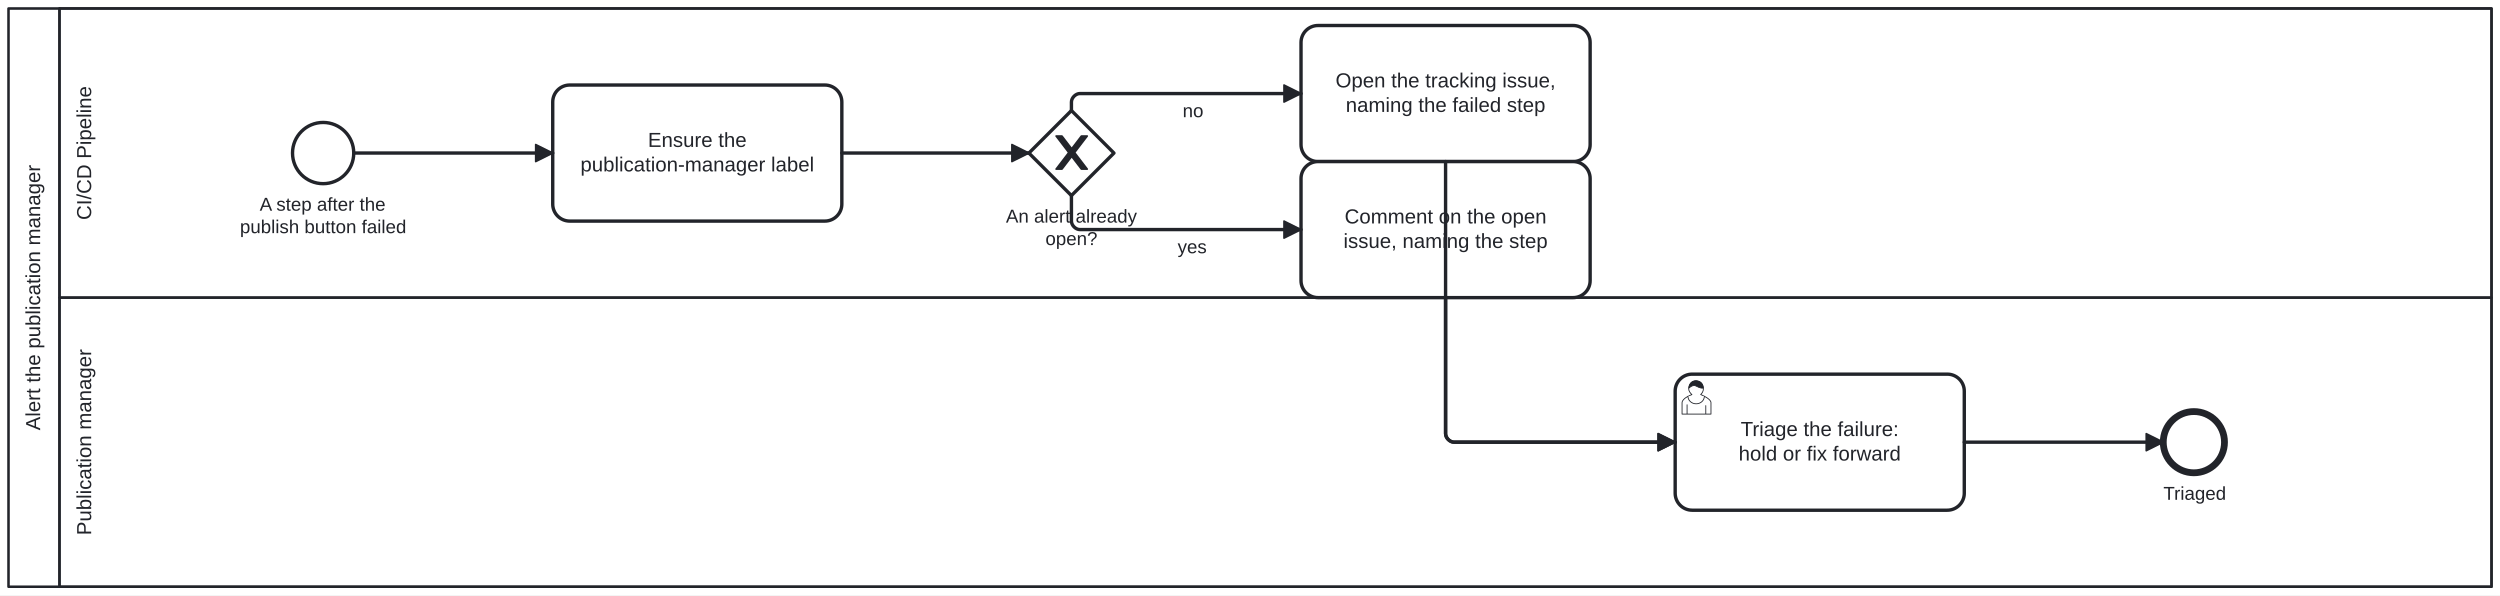
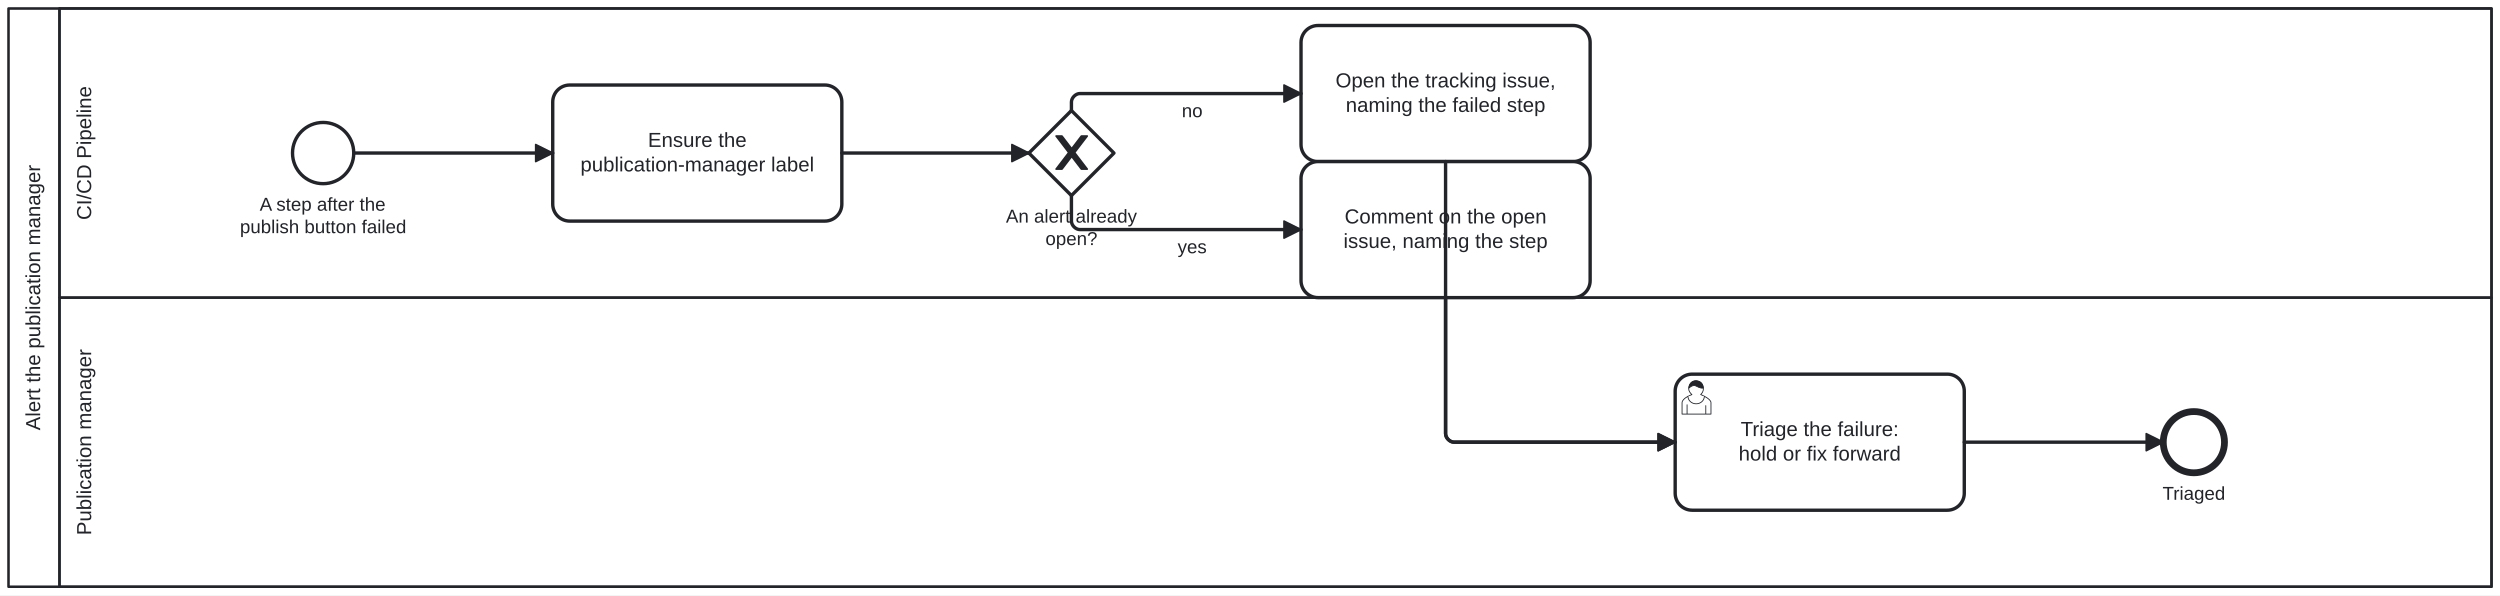
<svg xmlns="http://www.w3.org/2000/svg" width="100%" style="max-width:100%;height:auto" viewBox="55 55 1470 350" version="1.1">
  <rect x="55" y="55" width="1470" height="350" fill="#ffffff" />
  <g class="djs-group">
    <g class="djs-element djs-shape" data-element-id="Participant_Process_PublishAlert" style="display: block;" transform="matrix(1 0 0 1 60 60)">
      <g class="djs-visual">
        <rect x="0" y="0" width="1460" height="340" rx="0" ry="0" style="stroke-linecap: round; stroke-linejoin: round; stroke: rgb(34, 36, 42); stroke-width: 1.5px; fill: white; fill-opacity: 0.95;" />
        <path style="fill: none; stroke-linecap: round; stroke-linejoin: round; stroke: rgb(34, 36, 42); stroke-width: 1.5px;" d="M30,0L30,340" />
        <text lineHeight="1.2" class="djs-label" style="font-family: Arial, sans-serif; font-size: 12px; font-weight: normal; fill: rgb(34, 36, 42);" transform="matrix(-1.83697e-16 -1 1 -1.83697e-16 0 340)">
          <tspan x="91.953" y="18.6">Alert the publication manager</tspan>
        </text>
      </g>
      <rect class="djs-hit djs-hit-all" x="0" y="0" width="1460" height="340" style="fill: none; stroke-opacity: 0; stroke: white; stroke-width: 15px;" />
    </g>
    <g class="djs-children">
      <g class="djs-group">
        <g class="djs-element djs-shape" data-element-id="Lane_PubMgr" style="display: block;" transform="matrix(1 0 0 1 90 230)">
          <g class="djs-visual">
            <rect x="0" y="0" width="1430" height="170" rx="0" ry="0" style="stroke-linecap: round; stroke-linejoin: round; stroke: rgb(34, 36, 42); stroke-width: 1.5px; fill: white; fill-opacity: 0.25;" />
            <text lineHeight="1.2" class="djs-label" style="font-family: Arial, sans-serif; font-size: 12px; font-weight: normal; fill: rgb(34, 36, 42);" transform="matrix(-1.83697e-16 -1 1 -1.83697e-16 0 170)">
              <tspan x="30.3" y="18.6">Publication manager</tspan>
            </text>
          </g>
          <rect class="djs-hit djs-hit-all" x="0" y="0" width="1430" height="170" style="fill: none; stroke-opacity: 0; stroke: white; stroke-width: 15px;" />
        </g>
      </g>
      <g class="djs-group">
        <g class="djs-element djs-shape" data-element-id="Lane_Ci" style="display: block;" transform="matrix(1 0 0 1 90 60)">
          <g class="djs-visual">
            <rect x="0" y="0" width="1430" height="170" rx="0" ry="0" style="stroke-linecap: round; stroke-linejoin: round; stroke: rgb(34, 36, 42); stroke-width: 1.5px; fill: white; fill-opacity: 0.25;" />
            <text lineHeight="1.2" class="djs-label" style="font-family: Arial, sans-serif; font-size: 12px; font-weight: normal; fill: rgb(34, 36, 42);" transform="matrix(-1.83697e-16 -1 1 -1.83697e-16 0 170)">
              <tspan x="45.651" y="18.6">CI/CD Pipeline</tspan>
            </text>
          </g>
          <rect class="djs-hit djs-hit-all" x="0" y="0" width="1430" height="170" style="fill: none; stroke-opacity: 0; stroke: white; stroke-width: 15px;" />
        </g>
      </g>
      <g class="djs-group">
        <g class="djs-element djs-shape" data-element-id="Start_Failed" style="display: block;" transform="matrix(1 0 0 1 227 127)">
          <g class="djs-visual">
            <circle cx="18" cy="18" r="18" style="stroke-linecap: round; stroke-linejoin: round; stroke: rgb(34, 36, 42); stroke-width: 2px; fill: white; fill-opacity: 0.95;" />
          </g>
          <rect class="djs-hit djs-hit-all" x="0" y="0" width="36" height="36" style="fill: none; stroke-opacity: 0; stroke: white; stroke-width: 15px;" />
        </g>
      </g>
      <g class="djs-group">
-         <g class="djs-element djs-shape" data-element-id="Start_Failed_label" style="display: block;" transform="matrix(1 0 0 1 196 169)">
-           <g class="djs-visual">
-             <text lineHeight="1.2" class="djs-label" style="font-family: Arial, sans-serif; font-size: 11px; font-weight: normal; fill: rgb(34, 36, 42);">
-               <tspan x="11.7" y="9.9">A step after the</tspan>
-               <tspan x="0.075" y="23.1">publish button failed</tspan>
-             </text>
-           </g>
-           <rect class="djs-hit djs-hit-all" x="0" y="0" width="98" height="27" style="fill: none; stroke-opacity: 0; stroke: white; stroke-width: 15px;" />
+         <g class="djs-element djs-shape" data-element-id="Start_Failed_label" style="display: block;" transform="matrix(1 0 0 1 175 169)">
+           <g class="djs-visual">
+             <text lineHeight="1.2" class="djs-label" style="font-family: Arial, sans-serif; font-size: 11px; font-weight: normal; fill: rgb(34, 36, 42);">
+               <tspan x="32.7" y="9.9">A step after the</tspan>
+               <tspan x="21.075" y="23.1">publish button failed</tspan>
+             </text>
+           </g>
+           <rect class="djs-hit djs-hit-all" x="0" y="0" width="140" height="27" style="fill: none; stroke-opacity: 0; stroke: white; stroke-width: 15px;" />
        </g>
      </g>
      <g class="djs-group">
        <g class="djs-element djs-shape" data-element-id="A_Label" style="display: block;" transform="matrix(1 0 0 1 380 105)">
          <g class="djs-visual">
            <rect x="0" y="0" width="170" height="80" rx="10" ry="10" style="stroke-linecap: round; stroke-linejoin: round; stroke: rgb(34, 36, 42); stroke-width: 2px; fill: white; fill-opacity: 0.95;" />
            <text lineHeight="1.2" class="djs-label" style="font-family: Arial, sans-serif; font-size: 12px; font-weight: normal; fill: rgb(34, 36, 42);">
              <tspan x="55.981" y="36.4">Ensure the</tspan>
              <tspan x="16.29" y="50.8">publication-manager label</tspan>
            </text>
          </g>
          <rect class="djs-hit djs-hit-all" x="0" y="0" width="170" height="80" style="fill: none; stroke-opacity: 0; stroke: white; stroke-width: 15px;" />
        </g>
      </g>
      <g class="djs-group">
        <g class="djs-element djs-shape" data-element-id="GW_Open" style="display: block;" transform="matrix(1 0 0 1 660 120)">
          <g class="djs-visual">
            <polygon points="25,0 50,25 25,50 0,25" style="stroke-linecap: round; stroke-linejoin: round; stroke: rgb(34, 36, 42); stroke-width: 2px; fill: white; fill-opacity: 0.95;" />
            <path d="m 16,15 7.429,9.714 -7.429,9.714 3.429,0 5.714,-7.464 5.714,7.464 3.429,0 -7.429,-9.714 7.429,-9.714 -3.429,0 -5.714,7.464 -5.714,-7.464 -3.429,0 z" style="fill: rgb(34, 36, 42); stroke-linecap: round; stroke-linejoin: round; stroke: rgb(34, 36, 42); stroke-width: 1px;" />
          </g>
          <rect class="djs-hit djs-hit-all" x="0" y="0" width="50" height="50" style="fill: none; stroke-opacity: 0; stroke: white; stroke-width: 15px;" />
        </g>
      </g>
      <g class="djs-group">
-         <g class="djs-element djs-shape" data-element-id="GW_Open_label" style="display: block;" transform="matrix(1 0 0 1 646 176)">
-           <g class="djs-visual">
-             <text lineHeight="1.2" class="djs-label" style="font-family: Arial, sans-serif; font-size: 11px; font-weight: normal; fill: rgb(34, 36, 42);">
-               <tspan x="0.479" y="9.9">An alert already</tspan>
-               <tspan x="23.706" y="23.1">open?</tspan>
-             </text>
-           </g>
-           <rect class="djs-hit djs-hit-all" x="0" y="0" width="78" height="27" style="fill: none; stroke-opacity: 0; stroke: white; stroke-width: 15px;" />
+         <g class="djs-element djs-shape" data-element-id="GW_Open_label" style="display: block;" transform="matrix(1 0 0 1 615 176)">
+           <g class="djs-visual">
+             <text lineHeight="1.2" class="djs-label" style="font-family: Arial, sans-serif; font-size: 11px; font-weight: normal; fill: rgb(34, 36, 42);">
+               <tspan x="31.479" y="9.9">An alert already</tspan>
+               <tspan x="54.706" y="23.1">open?</tspan>
+             </text>
+           </g>
+           <rect class="djs-hit djs-hit-all" x="0" y="0" width="140" height="27" style="fill: none; stroke-opacity: 0; stroke: white; stroke-width: 15px;" />
        </g>
      </g>
      <g class="djs-group">
        <g class="djs-element djs-shape" data-element-id="A_Open" style="display: block;" transform="matrix(1 0 0 1 820 70)">
          <g class="djs-visual">
            <rect x="0" y="0" width="170" height="80" rx="10" ry="10" style="stroke-linecap: round; stroke-linejoin: round; stroke: rgb(34, 36, 42); stroke-width: 2px; fill: white; fill-opacity: 0.95;" />
            <text lineHeight="1.2" class="djs-label" style="font-family: Arial, sans-serif; font-size: 12px; font-weight: normal; fill: rgb(34, 36, 42);">
              <tspan x="20.298" y="36.4">Open the tracking issue,</tspan>
              <tspan x="26.295" y="50.8">naming the failed step</tspan>
            </text>
          </g>
          <rect class="djs-hit djs-hit-all" x="0" y="0" width="170" height="80" style="fill: none; stroke-opacity: 0; stroke: white; stroke-width: 15px;" />
        </g>
      </g>
      <g class="djs-group">
        <g class="djs-element djs-shape" data-element-id="A_Comment" style="display: block;" transform="matrix(1 0 0 1 820 150)">
          <g class="djs-visual">
            <rect x="0" y="0" width="170" height="80" rx="10" ry="10" style="stroke-linecap: round; stroke-linejoin: round; stroke: rgb(34, 36, 42); stroke-width: 2px; fill: white; fill-opacity: 0.95;" />
            <text lineHeight="1.2" class="djs-label" style="font-family: Arial, sans-serif; font-size: 12px; font-weight: normal; fill: rgb(34, 36, 42);">
              <tspan x="25.63" y="36.4">Comment on the open</tspan>
              <tspan x="24.965" y="50.8">issue, naming the step</tspan>
            </text>
          </g>
          <rect class="djs-hit djs-hit-all" x="0" y="0" width="170" height="80" style="fill: none; stroke-opacity: 0; stroke: white; stroke-width: 15px;" />
        </g>
      </g>
      <g class="djs-group">
        <g class="djs-element djs-shape" data-element-id="U_Triage" style="display: block;" transform="matrix(1 0 0 1 1040 275)">
          <g class="djs-visual">
            <rect x="0" y="0" width="170" height="80" rx="10" ry="10" style="stroke-linecap: round; stroke-linejoin: round; stroke: rgb(34, 36, 42); stroke-width: 2px; fill: white; fill-opacity: 0.95;" />
            <text lineHeight="1.2" class="djs-label" style="font-family: Arial, sans-serif; font-size: 12px; font-weight: normal; fill: rgb(34, 36, 42);">
              <tspan x="38.532" y="36.4">Triage the failure:</tspan>
              <tspan x="37.313" y="50.8">hold or fix forward</tspan>
            </text>
            <path d="m 15,12 c 0.909,-0.845 1.594,-2.049 1.594,-3.385 0,-2.554 -1.805,-4.622 -4.357,-4.622 -2.552,0 -4.288,2.068 -4.288,4.622 0,1.348 0.974,2.562 1.896,3.405 -0.529,0.187 -5.669,2.097 -5.794,4.756 v 6.718 h 17 v -6.718 c 0,-2.298 -5.528,-4.595 -6.051,-4.776 zm -8,6 l 0,5.5 m 11,0 l 0,-5" style="fill: white; stroke-linecap: round; stroke-linejoin: round; stroke: rgb(34, 36, 42); stroke-width: 0.5px;" />
            <path d="m 15,12 m 2.162,1.009 c 0,2.447 -2.158,4.431 -4.821,4.431 -2.665,0 -4.822,-1.981 -4.822,-4.431 " style="fill: white; stroke-linecap: round; stroke-linejoin: round; stroke: rgb(34, 36, 42); stroke-width: 0.5px;" />
            <path d="m 15,12 m -6.9,-3.80 c 0,0 2.251,-2.358 4.274,-1.177 2.024,1.181 4.221,1.537 4.124,0.965 -0.098,-0.57 -0.117,-3.791 -4.191,-4.136 -3.575,0.001 -4.208,3.367 -4.207,4.348 z" style="fill: rgb(34, 36, 42); stroke-linecap: round; stroke-linejoin: round; stroke: rgb(34, 36, 42); stroke-width: 0.5px;" />
          </g>
          <rect class="djs-hit djs-hit-all" x="0" y="0" width="170" height="80" style="fill: none; stroke-opacity: 0; stroke: white; stroke-width: 15px;" />
        </g>
      </g>
      <g class="djs-group">
        <g class="djs-element djs-shape" data-element-id="End_Triaged" style="display: block;" transform="matrix(1 0 0 1 1327 297)">
          <g class="djs-visual">
            <circle cx="18" cy="18" r="18" style="stroke-linecap: round; stroke-linejoin: round; stroke: rgb(34, 36, 42); stroke-width: 4px; fill: white; fill-opacity: 0.95;" />
          </g>
          <rect class="djs-hit djs-hit-all" x="0" y="0" width="36" height="36" style="fill: none; stroke-opacity: 0; stroke: white; stroke-width: 15px;" />
        </g>
      </g>
      <g class="djs-group">
-         <g class="djs-element djs-shape" data-element-id="End_Triaged_label" style="display: block;" transform="matrix(1 0 0 1 1327 339)">
-           <g class="djs-visual">
-             <text lineHeight="1.2" class="djs-label" style="font-family: Arial, sans-serif; font-size: 11px; font-weight: normal; fill: rgb(34, 36, 42);">
-               <tspan x="0.056" y="9.9">Triaged</tspan>
-             </text>
-           </g>
-           <rect class="djs-hit djs-hit-all" x="0" y="0" width="37" height="14" style="fill: none; stroke-opacity: 0; stroke: white; stroke-width: 15px;" />
+         <g class="djs-element djs-shape" data-element-id="End_Triaged_label" style="display: block;" transform="matrix(1 0 0 1 1275 339)">
+           <g class="djs-visual">
+             <text lineHeight="1.2" class="djs-label" style="font-family: Arial, sans-serif; font-size: 11px; font-weight: normal; fill: rgb(34, 36, 42);">
+               <tspan x="51.556" y="9.9">Triaged</tspan>
+             </text>
+           </g>
+           <rect class="djs-hit djs-hit-all" x="0" y="0" width="140" height="14" style="fill: none; stroke-opacity: 0; stroke: white; stroke-width: 15px;" />
        </g>
      </g>
      <g class="djs-group">
        <g class="djs-element djs-connection" data-element-id="F_1" style="display: block;">
          <g class="djs-visual">
            <defs>
              <marker id="folio-marker-1" viewBox="0 0 20 20" refX="11" refY="10" markerWidth="10" markerHeight="10" orient="auto">
                <path d="M 1 5 L 11 10 L 1 15 Z" style="stroke-linecap: round; stroke-linejoin: round; stroke: rgb(34, 36, 42); stroke-width: 1px; fill: rgb(34, 36, 42);" />
              </marker>
            </defs>
            <path data-corner-radius="5" style="fill: none; stroke-linecap: round; stroke-linejoin: round; stroke: rgb(34, 36, 42); stroke-width: 2px; marker-end: url('#folio-marker-1');" d="M263,145L380,145" />
          </g>
          <path d="M263,145L380,145" class="djs-hit djs-hit-stroke" style="fill: none; stroke-opacity: 0; stroke: white; stroke-width: 15px;" />
        </g>
      </g>
      <g class="djs-group">
        <g class="djs-element djs-connection" data-element-id="F_2" style="display: block;">
          <g class="djs-visual">
            <defs>
              <marker id="folio-marker-2" viewBox="0 0 20 20" refX="11" refY="10" markerWidth="10" markerHeight="10" orient="auto">
                <path d="M 1 5 L 11 10 L 1 15 Z" style="stroke-linecap: round; stroke-linejoin: round; stroke: rgb(34, 36, 42); stroke-width: 1px; fill: rgb(34, 36, 42);" />
              </marker>
            </defs>
            <path data-corner-radius="5" style="fill: none; stroke-linecap: round; stroke-linejoin: round; stroke: rgb(34, 36, 42); stroke-width: 2px; marker-end: url('#folio-marker-2');" d="M550,145L660,145" />
          </g>
          <path d="M550,145L660,145" class="djs-hit djs-hit-stroke" style="fill: none; stroke-opacity: 0; stroke: white; stroke-width: 15px;" />
        </g>
      </g>
      <g class="djs-group">
        <g class="djs-element djs-connection" data-element-id="F_3" style="display: block;">
          <g class="djs-visual">
            <defs>
              <marker id="folio-marker-3" viewBox="0 0 20 20" refX="11" refY="10" markerWidth="10" markerHeight="10" orient="auto">
                <path d="M 1 5 L 11 10 L 1 15 Z" style="stroke-linecap: round; stroke-linejoin: round; stroke: rgb(34, 36, 42); stroke-width: 1px; fill: rgb(34, 36, 42);" />
              </marker>
            </defs>
            <path data-corner-radius="5" style="fill: none; stroke-linecap: round; stroke-linejoin: round; stroke: rgb(34, 36, 42); stroke-width: 2px; marker-end: url('#folio-marker-3');" d="M685,120L685,115C685,112.5,687.5,110,690,110L820,110" />
          </g>
          <path d="M685,120L685,110L820,110" class="djs-hit djs-hit-stroke" style="fill: none; stroke-opacity: 0; stroke: white; stroke-width: 15px;" />
        </g>
      </g>
      <g class="djs-group">
-         <g class="djs-element djs-shape" data-element-id="F_3_label" style="display: block;" transform="matrix(1 0 0 1 750 114)">
-           <g class="djs-visual">
-             <text lineHeight="1.2" class="djs-label" style="font-family: Arial, sans-serif; font-size: 11px; font-weight: normal; fill: rgb(34, 36, 42);">
-               <tspan x="0.382" y="9.9">no</tspan>
-             </text>
-           </g>
-           <rect class="djs-hit djs-hit-all" x="0" y="0" width="13" height="14" style="fill: none; stroke-opacity: 0; stroke: white; stroke-width: 15px;" />
+         <g class="djs-element djs-shape" data-element-id="F_3_label" style="display: block;" transform="matrix(1 0 0 1 691 114)">
+           <g class="djs-visual">
+             <text lineHeight="1.2" class="djs-label" style="font-family: Arial, sans-serif; font-size: 11px; font-weight: normal; fill: rgb(34, 36, 42);">
+               <tspan x="58.882" y="9.9">no</tspan>
+             </text>
+           </g>
+           <rect class="djs-hit djs-hit-all" x="0" y="0" width="130" height="14" style="fill: none; stroke-opacity: 0; stroke: white; stroke-width: 15px;" />
        </g>
      </g>
      <g class="djs-group">
        <g class="djs-element djs-connection" data-element-id="F_4" style="display: block;">
          <g class="djs-visual">
            <defs>
              <marker id="folio-marker-4" viewBox="0 0 20 20" refX="11" refY="10" markerWidth="10" markerHeight="10" orient="auto">
                <path d="M 1 5 L 11 10 L 1 15 Z" style="stroke-linecap: round; stroke-linejoin: round; stroke: rgb(34, 36, 42); stroke-width: 1px; fill: rgb(34, 36, 42);" />
              </marker>
            </defs>
            <path data-corner-radius="5" style="fill: none; stroke-linecap: round; stroke-linejoin: round; stroke: rgb(34, 36, 42); stroke-width: 2px; marker-end: url('#folio-marker-4');" d="M685,170L685,185C685,187.5,687.5,190,690,190L820,190" />
          </g>
          <path d="M685,170L685,190L820,190" class="djs-hit djs-hit-stroke" style="fill: none; stroke-opacity: 0; stroke: white; stroke-width: 15px;" />
        </g>
      </g>
      <g class="djs-group">
-         <g class="djs-element djs-shape" data-element-id="F_4_label" style="display: block;" transform="matrix(1 0 0 1 747 194)">
-           <g class="djs-visual">
-             <text lineHeight="1.2" class="djs-label" style="font-family: Arial, sans-serif; font-size: 11px; font-weight: normal; fill: rgb(34, 36, 42);">
-               <tspan x="0.441" y="9.9">yes</tspan>
-             </text>
-           </g>
-           <rect class="djs-hit djs-hit-all" x="0" y="0" width="18" height="14" style="fill: none; stroke-opacity: 0; stroke: white; stroke-width: 15px;" />
+         <g class="djs-element djs-shape" data-element-id="F_4_label" style="display: block;" transform="matrix(1 0 0 1 691 194)">
+           <g class="djs-visual">
+             <text lineHeight="1.2" class="djs-label" style="font-family: Arial, sans-serif; font-size: 11px; font-weight: normal; fill: rgb(34, 36, 42);">
+               <tspan x="56.441" y="9.9">yes</tspan>
+             </text>
+           </g>
+           <rect class="djs-hit djs-hit-all" x="0" y="0" width="130" height="14" style="fill: none; stroke-opacity: 0; stroke: white; stroke-width: 15px;" />
        </g>
      </g>
      <g class="djs-group">
        <g class="djs-element djs-connection" data-element-id="F_5" style="display: block;">
          <g class="djs-visual">
            <defs>
              <marker id="folio-marker-5" viewBox="0 0 20 20" refX="11" refY="10" markerWidth="10" markerHeight="10" orient="auto">
                <path d="M 1 5 L 11 10 L 1 15 Z" style="stroke-linecap: round; stroke-linejoin: round; stroke: rgb(34, 36, 42); stroke-width: 1px; fill: rgb(34, 36, 42);" />
              </marker>
            </defs>
            <path data-corner-radius="5" style="fill: none; stroke-linecap: round; stroke-linejoin: round; stroke: rgb(34, 36, 42); stroke-width: 2px; marker-end: url('#folio-marker-5');" d="M905,150L905,310C905,312.5,907.5,315,910,315L1040,315" />
          </g>
          <path d="M905,150L905,315L1040,315" class="djs-hit djs-hit-stroke" style="fill: none; stroke-opacity: 0; stroke: white; stroke-width: 15px;" />
        </g>
      </g>
      <g class="djs-group">
        <g class="djs-element djs-connection" data-element-id="F_6" style="display: block;">
          <g class="djs-visual">
            <defs>
              <marker id="folio-marker-6" viewBox="0 0 20 20" refX="11" refY="10" markerWidth="10" markerHeight="10" orient="auto">
                <path d="M 1 5 L 11 10 L 1 15 Z" style="stroke-linecap: round; stroke-linejoin: round; stroke: rgb(34, 36, 42); stroke-width: 1px; fill: rgb(34, 36, 42);" />
              </marker>
            </defs>
            <path data-corner-radius="5" style="fill: none; stroke-linecap: round; stroke-linejoin: round; stroke: rgb(34, 36, 42); stroke-width: 2px; marker-end: url('#folio-marker-6');" d="M905,230L905,310C905,312.5,907.5,315,910,315L1040,315" />
          </g>
          <path d="M905,230L905,315L1040,315" class="djs-hit djs-hit-stroke" style="fill: none; stroke-opacity: 0; stroke: white; stroke-width: 15px;" />
        </g>
      </g>
      <g class="djs-group">
        <g class="djs-element djs-connection" data-element-id="F_7" style="display: block;">
          <g class="djs-visual">
            <defs>
              <marker id="folio-marker-7" viewBox="0 0 20 20" refX="11" refY="10" markerWidth="10" markerHeight="10" orient="auto">
                <path d="M 1 5 L 11 10 L 1 15 Z" style="stroke-linecap: round; stroke-linejoin: round; stroke: rgb(34, 36, 42); stroke-width: 1px; fill: rgb(34, 36, 42);" />
              </marker>
            </defs>
            <path data-corner-radius="5" style="fill: none; stroke-linecap: round; stroke-linejoin: round; stroke: rgb(34, 36, 42); stroke-width: 2px; marker-end: url('#folio-marker-7');" d="M1210,315L1327,315" />
          </g>
          <path d="M1210,315L1327,315" class="djs-hit djs-hit-stroke" style="fill: none; stroke-opacity: 0; stroke: white; stroke-width: 15px;" />
        </g>
      </g>
    </g>
  </g>
</svg>
